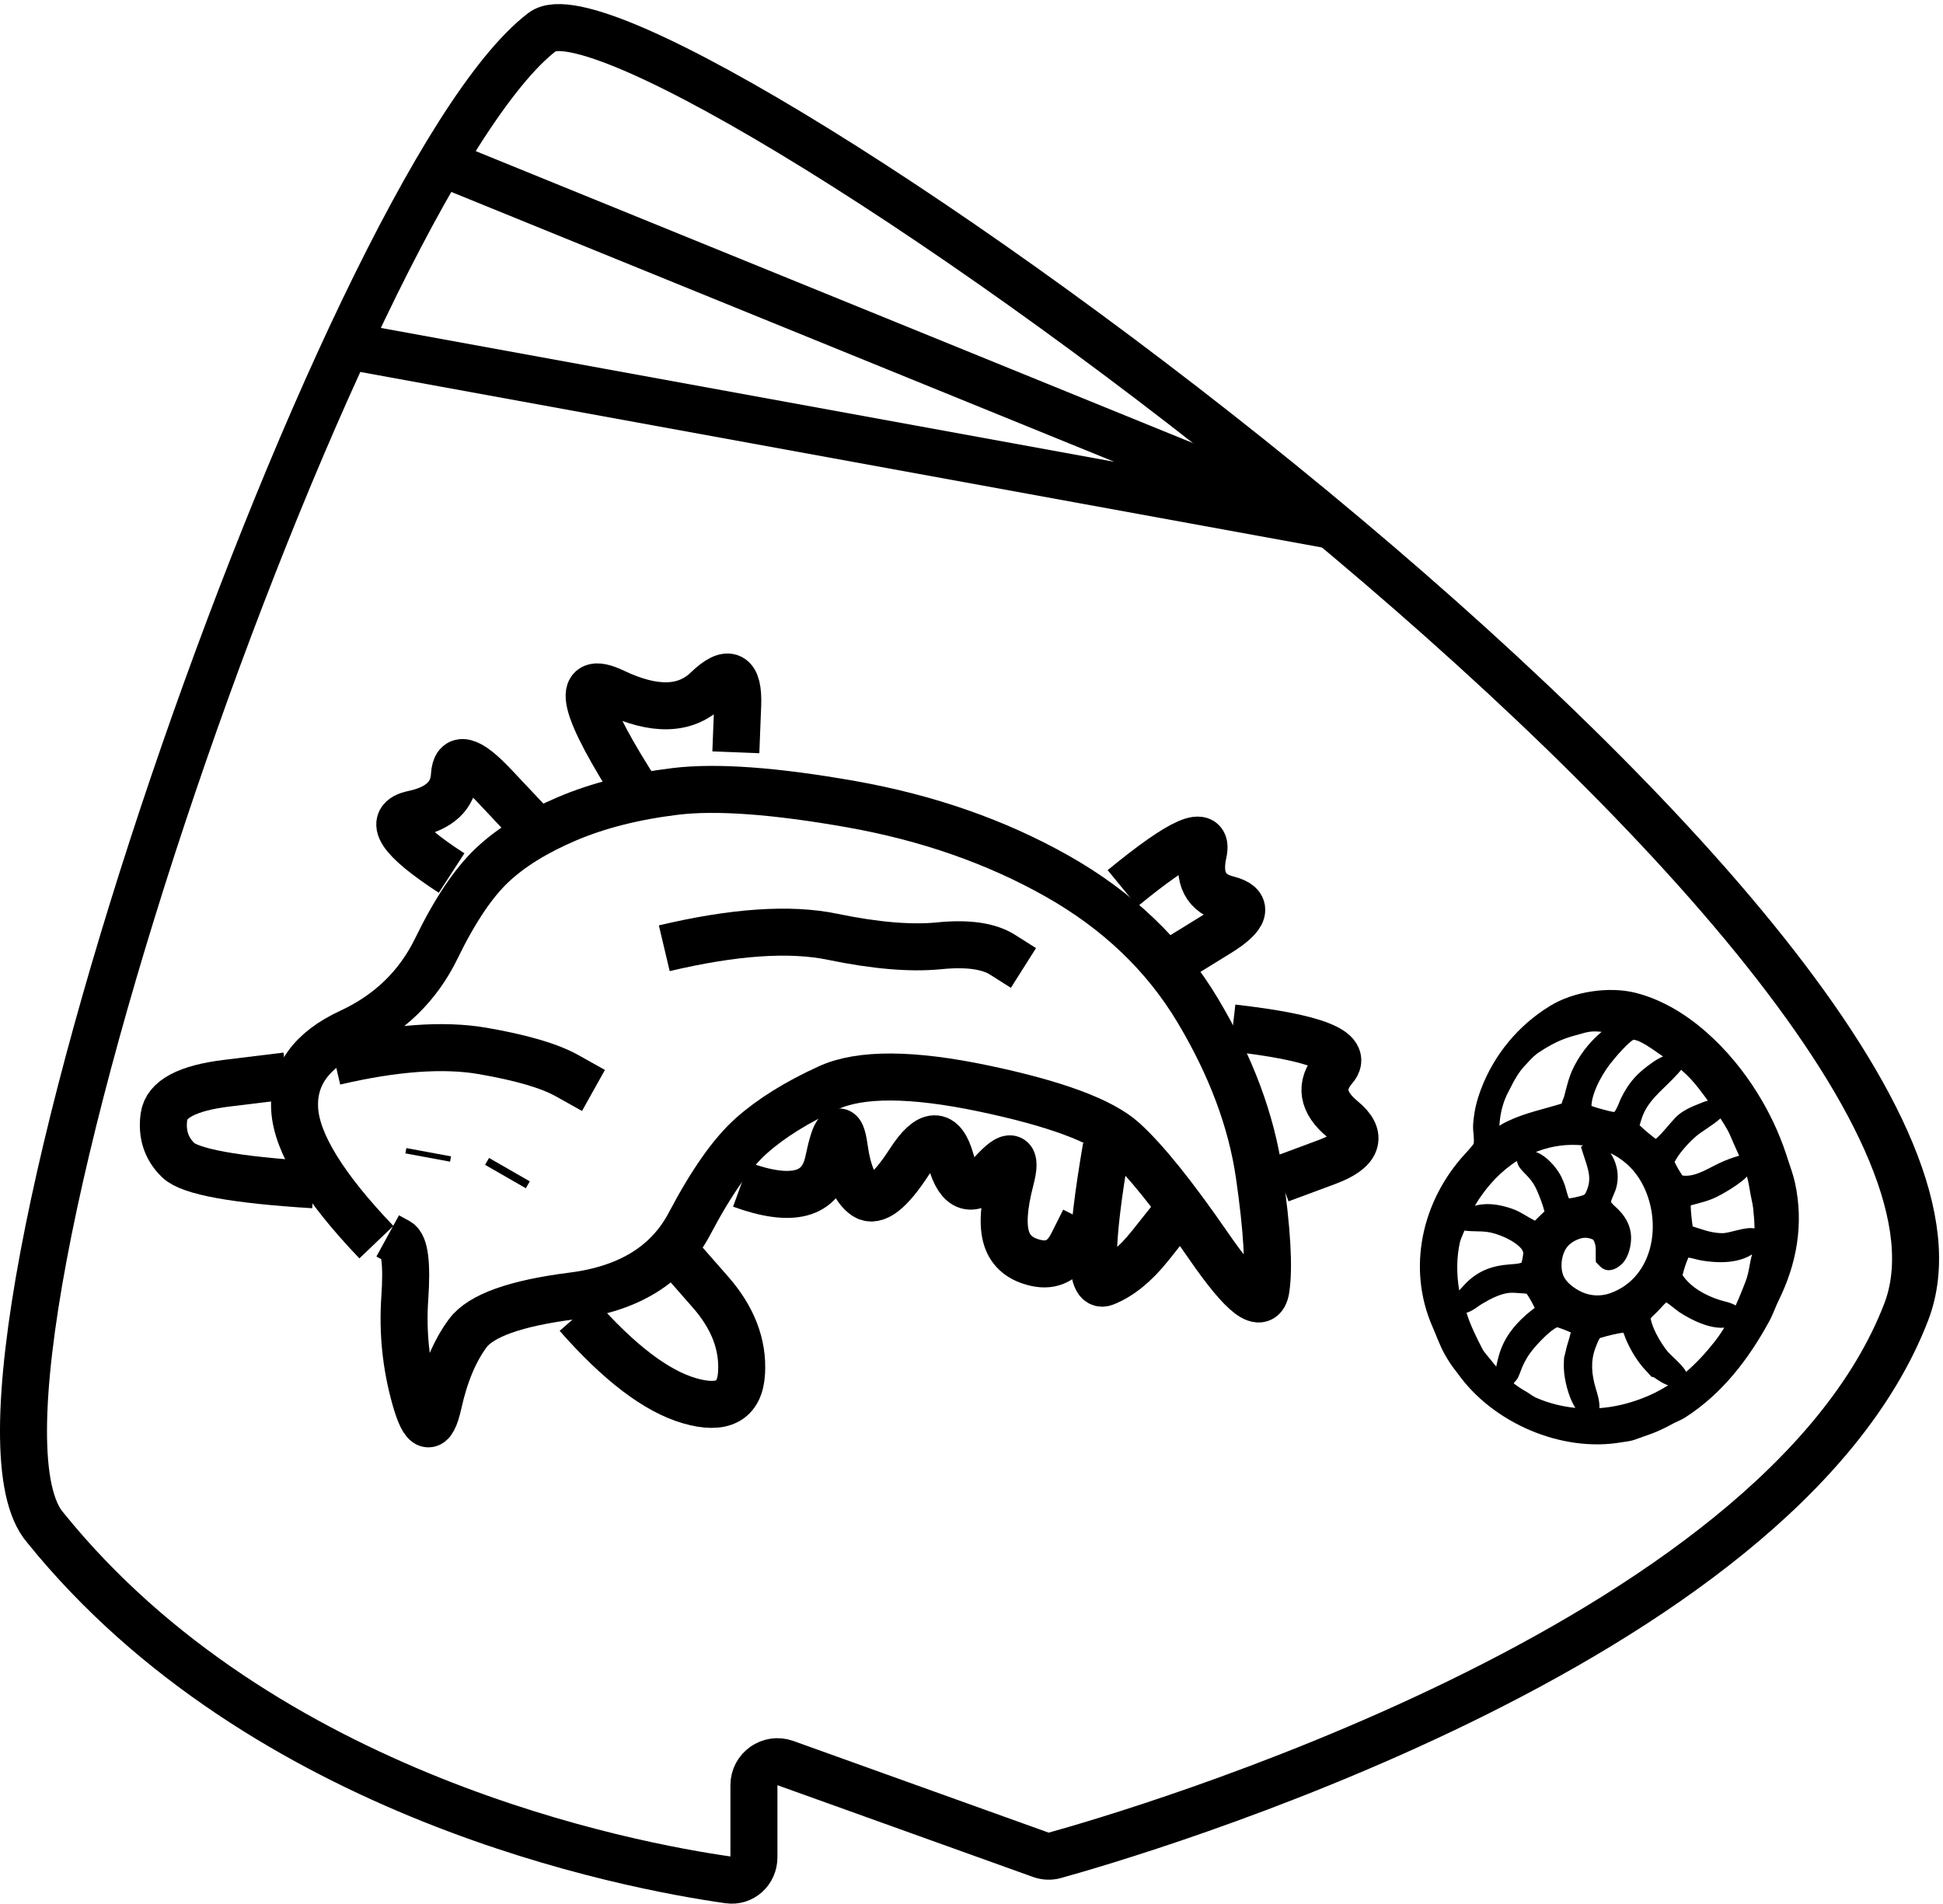
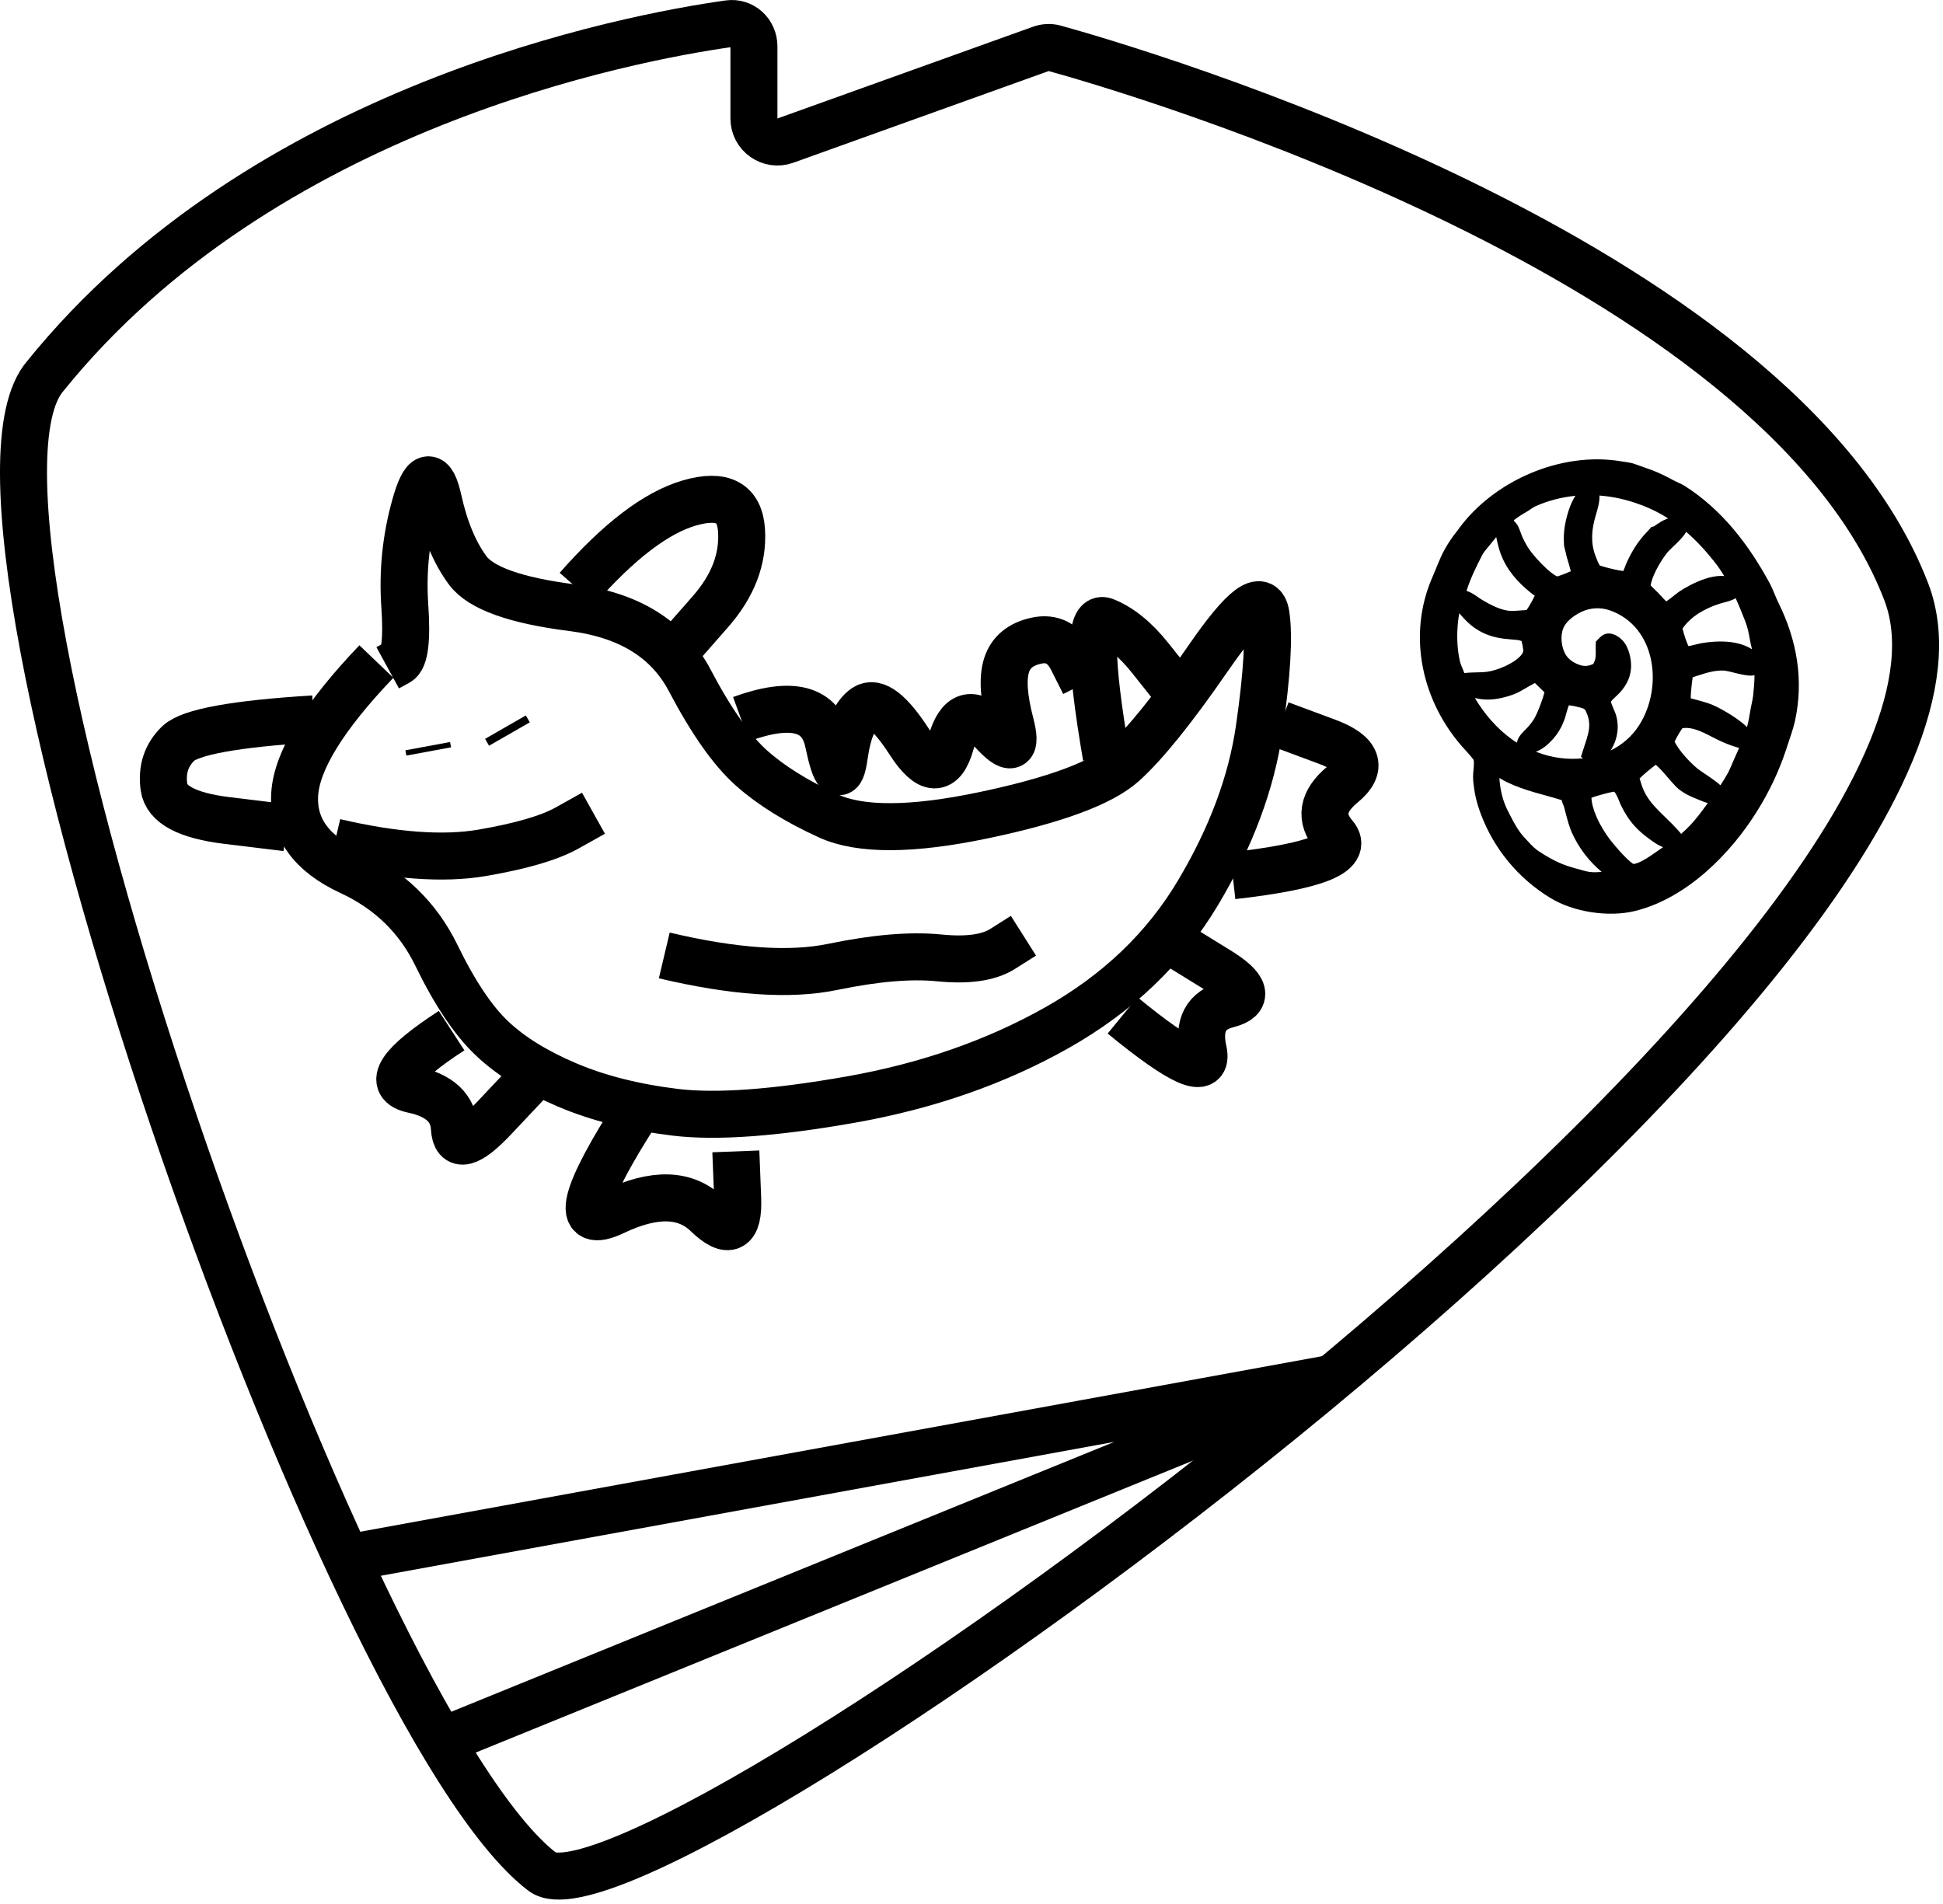
<svg xmlns="http://www.w3.org/2000/svg" viewBox="0 0 186 182.25">
-   <path d="M 36.031 118.918 C 31.023 113.676 28.418 109.445 28.211 106.23 C 28.008 103.016 29.777 100.539 33.523 98.805 C 37.27 97.066 40.02 94.398 41.773 90.797 C 43.527 87.191 45.301 84.543 47.09 82.848 C 48.879 81.152 51.266 79.668 54.258 78.395 C 57.246 77.121 60.707 76.246 64.641 75.766 C 68.574 75.289 74.188 75.699 81.48 76.988 C 88.773 78.281 95.336 80.57 101.168 83.859 C 106.996 87.148 111.5 91.449 114.672 96.762 C 117.844 102.074 119.805 107.324 120.551 112.516 C 121.297 117.703 121.512 121.34 121.188 123.422 C 120.863 125.504 119.027 124.117 115.68 119.262 C 112.328 114.406 109.621 111.043 107.547 109.168 C 105.473 107.297 101.008 105.641 94.152 104.203 C 87.301 102.766 82.355 102.742 79.312 104.133 C 76.273 105.52 73.816 107.051 71.941 108.719 C 70.062 110.391 68.09 113.195 66.016 117.133 C 63.941 121.074 60.195 123.387 54.777 124.07 C 49.363 124.758 46.027 125.949 44.773 127.641 C 43.52 129.336 42.586 131.574 41.969 134.352 C 41.352 137.129 40.605 136.957 39.73 133.832 C 38.852 130.707 38.527 127.52 38.75 124.273 C 38.973 121.023 38.754 119.223 38.098 118.859 L 37.113 118.32" fill="none" stroke="currentColor" stroke-width="4.5" />
-   <path d="M 55.266 125.926 C 59.242 130.449 62.816 133.172 65.992 134.098 C 69.172 135.02 70.836 134.129 70.988 131.422 C 71.145 128.711 70.152 126.141 68.012 123.699 L 64.801 120.039" fill="none" stroke="currentColor" stroke-width="4.5" />
-   <path d="M 30.027 113.426 C 22.512 112.961 18.188 112.172 17.055 111.066 C 15.918 109.961 15.465 108.574 15.695 106.902 C 15.922 105.227 17.93 104.16 21.723 103.699 L 27.414 103.004" fill="none" stroke="currentColor" stroke-width="4.5" />
-   <path d="M 32.055 101.637 C 37.738 100.312 42.441 99.969 46.164 100.605 C 49.887 101.246 52.59 102.035 54.281 102.98 L 56.812 104.395" fill="none" stroke="currentColor" stroke-width="4.5" />
-   <path d="M 40.945 110.816 L 41.039 110.309" fill="none" stroke="currentColor" stroke-width="4.35" />
-   <path d="M 48.387 112.637 L 48.766 111.977" fill="none" stroke="currentColor" stroke-width="4.5" />
-   <path d="M 43.23 83.582 C 38.246 80.344 37.016 78.461 39.547 77.93 C 42.074 77.398 43.391 76.168 43.5 74.242 C 43.609 72.316 44.871 72.633 47.289 75.195 L 50.91 79.039" fill="none" stroke="currentColor" stroke-width="4.5" />
-   <path d="M 61.227 76.238 C 55.742 67.742 54.926 64.41 58.785 66.25 C 62.641 68.086 65.609 68.008 67.68 66.008 C 69.754 64.012 70.734 64.516 70.617 67.52 L 70.441 72.023" fill="none" stroke="currentColor" stroke-width="4.5" />
-   <path d="M 107.461 85.043 C 113.152 80.371 115.73 79.246 115.191 81.664 C 114.656 84.082 115.426 85.555 117.504 86.086 C 119.586 86.613 119.289 87.703 116.621 89.348 L 112.617 91.816" fill="none" stroke="currentColor" stroke-width="4.5" />
-   <path d="M 118.004 98.41 C 125.922 99.309 129.168 100.586 127.738 102.25 C 126.309 103.91 126.574 105.551 128.539 107.164 C 130.504 108.781 130 110.141 127.023 111.246 L 122.566 112.902" fill="none" stroke="currentColor" stroke-width="4.5" />
-   <path d="M 105.902 109.801 C 104.316 119.055 104.273 123.387 105.762 122.793 C 107.25 122.203 108.695 121.027 110.09 119.277 L 112.184 116.645" fill="none" stroke="currentColor" stroke-width="4.5" />
-   <path d="M 70.945 113.406 C 75.828 115.184 78.613 114.445 79.297 111.184 C 79.977 107.922 80.488 107.492 80.824 109.891 C 81.16 112.285 81.82 113.824 82.805 114.5 C 83.789 115.176 85.211 114.078 87.066 111.203 C 88.922 108.332 90.242 108.297 91.023 111.105 C 91.805 113.91 93.109 114.309 94.945 112.297 C 96.777 110.285 97.371 110.512 96.727 112.977 C 96.086 115.441 95.957 117.297 96.352 118.547 C 96.742 119.793 97.695 120.586 99.207 120.914 C 100.719 121.242 101.863 120.645 102.633 119.117 L 103.789 116.82" fill="none" stroke="currentColor" stroke-width="4.5" />
-   <path d="M 63.59 90.781 C 70.25 89.203 75.621 88.836 79.707 89.684 C 83.789 90.531 87.188 90.816 89.898 90.547 C 92.613 90.273 94.637 90.559 95.973 91.402 L 97.973 92.668" fill="none" stroke="currentColor" stroke-width="4.5" />
-   <path d="M 139.512 131.445 C 142.867 136.203 149.449 139.078 155.234 138.078 C 155.387 138.051 155.535 138.035 155.781 137.996 C 155.977 137.965 156.246 137.918 156.457 137.84 C 157.035 137.629 157.613 137.422 158.199 137.219 L 158.23 137.207 C 158.969 136.914 159.547 136.625 160.223 136.254 C 160.363 136.18 160.504 136.117 160.699 136.027 C 160.879 135.945 161.098 135.844 161.312 135.707 C 164.887 133.418 167.406 130.086 169.367 126.492 C 169.555 126.145 169.711 125.781 169.852 125.445 C 169.996 125.098 170.121 124.793 170.262 124.508 C 172.008 120.98 172.688 117.168 171.832 113.234 C 171.664 112.457 171.332 111.57 171.113 110.891 L 170.98 110.477 C 170.297 108.418 169.363 106.445 168.211 104.609 C 165.691 100.539 161.504 96.293 156.578 95.051 C 154.031 94.406 150.605 94.918 148.367 96.312 C 145.344 98.164 143.02 100.969 141.77 104.285 C 141.34 105.434 141.133 106.32 141.027 107.547 C 140.988 107.98 141.047 108.445 141.074 108.77 C 141.105 109.125 141.102 109.344 141.066 109.492 C 141.059 109.504 141.043 109.531 141.016 109.574 C 140.953 109.66 140.867 109.766 140.77 109.879 C 140.574 110.113 140.359 110.34 140.238 110.477 C 136.148 114.922 134.637 121.371 137.148 127.059 C 137.445 127.73 137.816 128.766 138.242 129.551 C 138.598 130.207 139.035 130.863 139.512 131.445 Z M 143.535 107.773 C 143.59 106.832 143.77 105.934 144.137 105.066 C 144.273 104.738 144.43 104.469 144.629 104.07 C 144.984 103.355 145.41 102.633 145.898 102.102 C 146.332 101.629 146.727 101.18 147.141 100.867 C 147.227 100.801 147.324 100.738 147.457 100.66 C 147.562 100.594 147.703 100.508 147.836 100.414 C 148.922 99.762 149.648 99.434 150.859 99.105 C 151.355 98.973 151.738 98.844 152.137 98.781 C 152.5 98.727 152.902 98.738 153.32 98.785 C 152.098 99.809 151.117 101.094 150.465 102.555 L 150.34 102.863 C 150.059 103.598 149.887 104.426 149.719 105.02 C 149.711 105.047 149.695 105.086 149.656 105.172 C 149.629 105.242 149.574 105.367 149.535 105.5 C 149.52 105.555 149.508 105.605 149.5 105.648 L 149.484 105.652 C 148.633 105.922 147.816 106.125 146.918 106.387 C 146.047 106.641 145.156 106.938 144.285 107.355 C 144.02 107.48 143.766 107.629 143.535 107.773 Z M 154.387 106.441 C 154.246 106.422 153.762 106.305 153.25 106.16 C 153 106.09 152.758 106.02 152.566 105.953 C 152.465 105.922 152.395 105.895 152.348 105.875 C 152.359 105.367 152.535 104.727 152.84 104.031 C 153.199 103.219 153.688 102.438 154.098 101.902 C 154.309 101.629 154.812 101.008 155.34 100.453 C 155.602 100.172 155.859 99.922 156.074 99.746 C 156.184 99.656 156.27 99.594 156.332 99.555 C 156.344 99.547 156.355 99.543 156.363 99.539 C 156.434 99.539 156.566 99.559 156.781 99.641 C 157.023 99.734 157.301 99.879 157.598 100.059 C 158.219 100.438 158.746 100.844 159.199 101.145 C 159.199 101.148 159.203 101.148 159.203 101.148 C 159.16 101.164 159.117 101.184 159.074 101.199 C 158.641 101.383 158.258 101.664 157.977 101.867 C 157.109 102.496 156.371 103.145 155.746 104.129 C 155.551 104.438 155.355 104.77 155.191 105.113 C 155.117 105.262 155.043 105.457 154.977 105.617 C 154.906 105.789 154.836 105.953 154.758 106.102 C 154.684 106.254 154.613 106.359 154.559 106.422 C 154.547 106.438 154.535 106.445 154.527 106.453 C 154.5 106.453 154.453 106.453 154.387 106.441 Z M 158.5 109.035 C 158.043 108.688 157.387 108.152 156.957 107.727 C 157 107.586 157.039 107.449 157.078 107.328 C 157.156 107.07 157.234 106.836 157.336 106.613 C 157.68 105.848 158.203 105.215 158.836 104.578 C 159.363 104.043 160.023 103.449 160.602 102.805 L 160.844 102.527 L 160.934 102.418 C 161.23 102.68 161.512 102.941 161.773 103.215 C 162.367 103.836 162.918 104.59 163.465 105.34 L 163.488 105.371 C 163.324 105.41 163.176 105.461 163.055 105.508 C 162.969 105.539 162.883 105.578 162.812 105.605 C 162.738 105.637 162.676 105.664 162.621 105.684 C 162.02 105.91 161.305 106.227 160.715 106.691 C 160.488 106.875 160.242 107.141 160.02 107.398 C 159.902 107.531 159.777 107.672 159.66 107.812 C 159.539 107.953 159.418 108.09 159.301 108.227 C 159.055 108.504 158.832 108.742 158.637 108.918 C 158.582 108.969 158.539 109.008 158.5 109.035 Z M 162.605 112.309 C 162.066 112.512 161.566 112.609 161.059 112.539 C 160.957 112.398 160.812 112.184 160.656 111.91 C 160.516 111.668 160.395 111.434 160.305 111.246 C 160.484 110.887 160.773 110.469 161.129 110.043 C 161.562 109.52 162.055 109.039 162.445 108.711 C 162.652 108.539 162.871 108.402 163.16 108.199 C 163.359 108.062 163.742 107.812 164.082 107.562 C 164.273 107.422 164.496 107.254 164.691 107.07 C 164.93 107.43 165.152 107.789 165.359 108.16 C 165.598 108.578 165.75 109.008 165.996 109.551 C 166.16 109.918 166.324 110.281 166.484 110.645 C 165.832 110.824 165.184 111.074 164.586 111.355 C 163.832 111.715 163.27 112.055 162.605 112.309 Z M 150.184 114.727 C 150.148 114.641 150.109 114.535 150.07 114.41 C 150.02 114.246 149.973 114.074 149.926 113.91 C 149.906 113.836 149.883 113.758 149.863 113.684 L 149.801 113.48 L 149.801 113.477 C 149.703 113.199 149.59 112.926 149.461 112.66 L 149.457 112.656 C 149.172 112.086 148.793 111.605 148.363 111.18 C 148.059 110.883 147.672 110.555 147.188 110.348 C 147.148 110.332 147.094 110.312 147.035 110.289 C 147.094 110.262 147.152 110.238 147.211 110.215 C 148.609 109.688 150.113 109.5 151.547 109.656 L 151.34 109.793 L 151.516 110.344 C 152.07 112.043 152.449 112.898 151.773 114.238 C 151.746 114.301 151.641 114.398 151.508 114.441 C 151.34 114.492 150.961 114.602 150.594 114.668 C 150.438 114.699 150.297 114.719 150.184 114.727 Z M 154.125 123.812 C 153.234 124.125 152.254 124.078 151.398 123.68 C 150.59 123.293 149.859 122.699 149.625 122.043 C 149.379 121.348 149.453 120.438 149.793 119.738 C 150.047 119.211 150.551 118.82 151.199 118.598 C 151.648 118.441 152.074 118.469 152.512 118.684 C 152.523 118.695 152.539 118.719 152.555 118.75 C 152.605 118.844 152.652 118.961 152.684 119.07 C 152.738 119.242 152.758 119.434 152.758 119.684 C 152.762 119.867 152.746 120.266 152.758 120.535 L 152.77 120.828 L 152.973 121.035 C 152.977 121.039 153.117 121.191 153.215 121.277 C 153.277 121.332 153.363 121.402 153.465 121.461 C 153.562 121.516 153.723 121.59 153.926 121.602 L 154.051 121.602 C 154.34 121.59 154.59 121.484 154.77 121.379 C 154.984 121.258 155.168 121.102 155.305 120.961 C 155.648 120.605 155.855 120.129 155.973 119.703 C 156.098 119.266 156.152 118.805 156.141 118.41 C 156.098 117.211 155.496 116.324 154.75 115.629 C 154.57 115.461 154.438 115.352 154.32 115.215 C 154.25 115.129 154.227 115.082 154.219 115.066 C 154.219 115.055 154.223 115.02 154.238 114.961 C 154.262 114.887 154.293 114.793 154.34 114.684 C 154.383 114.57 154.434 114.461 154.488 114.336 C 154.539 114.223 154.594 114.09 154.641 113.961 C 155.066 112.758 154.855 111.43 154.172 110.398 C 155.27 110.934 156.219 111.734 156.91 112.816 C 158.09 114.668 158.492 117.055 158.031 119.168 C 157.574 121.266 156.289 123.043 154.125 123.812 Z M 146.934 116.863 C 146.766 116.777 146.594 116.68 146.414 116.578 C 146.102 116.395 145.746 116.18 145.387 115.992 C 144.938 115.762 144.488 115.625 144.066 115.512 C 143.09 115.254 142.164 115.176 141.184 115.43 C 142.102 113.891 143.258 112.547 144.691 111.5 L 145.047 111.25 L 145.059 111.238 C 145.098 111.215 145.145 111.191 145.223 111.156 C 145.262 111.48 145.418 111.699 145.496 111.809 C 145.707 112.094 146.004 112.371 146.148 112.523 C 146.418 112.805 146.672 113.121 146.852 113.422 C 147.02 113.699 147.27 114.254 147.492 114.863 C 147.648 115.273 147.77 115.664 147.848 115.973 C 147.664 116.141 147.488 116.312 147.336 116.469 C 147.191 116.613 147.062 116.742 146.934 116.863 Z M 165.027 118.051 C 164.297 118.09 163.473 117.891 162.68 117.617 C 162.566 117.582 162.453 117.547 162.363 117.52 C 162.266 117.492 162.188 117.469 162.117 117.441 C 162.086 117.434 162.062 117.422 162.039 117.41 C 161.996 117.152 161.945 116.754 161.906 116.336 C 161.879 116.039 161.855 115.754 161.852 115.523 C 161.848 115.477 161.852 115.434 161.852 115.398 C 161.98 115.352 162.133 115.324 162.41 115.25 C 162.871 115.125 163.43 114.977 163.941 114.766 C 164.379 114.586 165.121 114.184 165.797 113.75 C 166.141 113.527 166.484 113.289 166.773 113.055 C 166.93 112.93 167.09 112.789 167.23 112.637 C 167.246 112.688 167.262 112.738 167.273 112.785 C 167.414 113.297 167.469 113.773 167.586 114.387 C 167.68 114.887 167.773 115.242 167.824 115.648 C 167.898 116.301 167.949 116.953 167.957 117.602 C 167.691 117.551 167.418 117.57 167.195 117.598 C 166.918 117.633 166.621 117.699 166.344 117.766 C 166.051 117.836 165.812 117.898 165.559 117.957 C 165.312 118.012 165.137 118.043 165.027 118.051 Z M 139.688 123.539 C 139.426 121.992 139.422 120.371 139.766 118.887 C 139.816 118.711 139.887 118.531 139.973 118.324 C 140.039 118.172 140.113 117.996 140.184 117.812 C 140.578 117.863 140.957 117.871 141.301 117.879 C 141.66 117.887 141.973 117.891 142.281 117.926 C 142.789 117.984 143.488 118.191 144.16 118.508 C 144.836 118.832 145.379 119.219 145.652 119.57 C 145.777 119.734 145.824 119.875 145.82 120.004 L 145.812 120.062 C 145.777 120.332 145.727 120.617 145.66 120.875 C 145.41 120.984 145.121 121 144.613 121.039 C 143.719 121.102 142.902 121.254 142.141 121.586 C 141.371 121.922 140.695 122.422 140.055 123.137 C 139.98 123.223 139.828 123.379 139.688 123.539 Z M 166.152 124.98 C 165.887 124.82 165.574 124.719 165.336 124.652 C 165.008 124.559 164.852 124.527 164.641 124.461 C 163.211 124.008 161.836 123.223 161.066 122.07 C 161.121 121.844 161.219 121.496 161.34 121.129 C 161.43 120.875 161.52 120.637 161.602 120.457 C 161.609 120.434 161.621 120.414 161.629 120.395 C 161.785 120.418 161.953 120.453 162.148 120.504 C 162.355 120.555 162.613 120.625 162.871 120.672 C 163.617 120.801 164.523 120.883 165.418 120.805 C 166.195 120.738 167.02 120.539 167.719 120.09 C 167.684 120.227 167.645 120.379 167.613 120.523 C 167.465 121.203 167.414 121.684 167.25 122.238 C 167.133 122.637 166.969 123.023 166.789 123.477 C 166.59 123.98 166.379 124.484 166.152 124.98 Z M 143.234 130.836 C 143.078 130.652 142.926 130.465 142.777 130.273 C 142.633 130.082 142.418 129.836 142.273 129.66 C 142.105 129.457 141.988 129.297 141.926 129.176 C 141.316 128.004 140.766 126.879 140.387 125.684 C 140.727 125.578 141.023 125.395 141.254 125.242 C 141.527 125.059 141.676 124.941 141.867 124.828 C 142.742 124.305 143.676 123.84 144.52 123.77 C 144.82 123.746 145.125 123.773 145.523 123.805 C 145.824 123.824 146.004 123.832 146.148 123.859 C 146.285 124.055 146.457 124.336 146.633 124.66 C 146.734 124.848 146.832 125.035 146.918 125.211 C 146.625 125.422 146.359 125.645 146.098 125.871 C 144.895 126.922 143.922 128.168 143.469 129.828 C 143.418 130.023 143.305 130.426 143.234 130.836 Z M 161.34 131.211 C 161.273 131.098 161.191 130.988 161.109 130.891 C 160.949 130.691 160.742 130.477 160.543 130.281 C 160.344 130.082 160.137 129.883 159.969 129.727 C 159.879 129.637 159.809 129.566 159.758 129.516 L 159.652 129.406 C 159.32 129.004 158.895 128.367 158.551 127.695 C 158.262 127.125 158.074 126.605 158.012 126.211 C 158.07 126.145 158.137 126.078 158.211 126 C 158.34 125.875 158.559 125.672 158.715 125.512 C 159.062 125.152 159.242 124.918 159.516 124.676 C 159.609 124.742 159.723 124.82 159.844 124.914 C 160.117 125.121 160.52 125.453 160.711 125.586 C 161.277 125.969 162.227 126.508 163.207 126.832 C 163.695 126.992 164.227 127.113 164.746 127.117 C 164.848 127.117 164.953 127.113 165.059 127.102 C 164.766 127.59 164.449 128.055 164.105 128.484 C 163.27 129.543 162.379 130.504 161.406 131.34 C 161.383 131.285 161.359 131.242 161.34 131.211 Z M 150.809 134.785 C 149.52 134.656 148.25 134.336 147.043 133.809 C 146.902 133.746 146.77 133.664 146.609 133.559 C 146.461 133.461 146.258 133.316 146.055 133.199 L 146.051 133.199 C 145.652 132.973 145.273 132.723 144.914 132.445 L 144.953 132.352 C 144.961 132.344 144.977 132.328 145 132.301 C 145.043 132.258 145.172 132.129 145.277 131.953 L 145.32 131.875 L 145.449 131.586 C 145.488 131.492 145.52 131.398 145.555 131.312 C 145.621 131.133 145.676 130.984 145.734 130.84 C 145.863 130.543 146.035 130.234 146.227 129.906 C 146.441 129.539 146.969 128.883 147.582 128.262 C 147.883 127.953 148.188 127.672 148.465 127.453 C 148.727 127.246 148.926 127.125 149.055 127.066 C 149.09 127.074 149.137 127.086 149.203 127.105 C 149.336 127.148 149.492 127.203 149.656 127.266 C 149.934 127.371 150.203 127.488 150.367 127.562 C 150.328 127.742 150.281 127.918 150.227 128.105 L 150.012 128.824 C 149.957 129.016 149.914 129.211 149.879 129.375 C 149.836 129.547 149.801 129.699 149.758 129.848 L 149.734 129.926 L 149.727 130.008 C 149.695 130.469 149.688 130.957 149.738 131.453 C 149.797 132.004 149.938 132.695 150.156 133.355 C 150.312 133.84 150.527 134.352 150.809 134.785 Z M 153.113 134.809 C 153.137 134.094 152.91 133.434 152.77 132.953 C 152.355 131.57 152.25 130.328 152.719 129.066 C 152.875 128.652 152.992 128.34 153.152 128.102 C 153.438 128.008 153.938 127.871 154.445 127.758 C 154.77 127.684 155.074 127.625 155.312 127.594 C 155.348 127.59 155.375 127.586 155.402 127.586 C 155.441 127.668 155.477 127.762 155.508 127.852 C 155.539 127.93 155.574 128.035 155.602 128.105 C 155.992 129.059 156.547 130.02 157.215 130.832 C 157.34 130.984 157.473 131.129 157.594 131.254 C 157.715 131.387 157.824 131.496 157.922 131.613 L 158.086 131.801 L 158.32 131.852 C 158.324 131.855 158.332 131.859 158.336 131.863 C 158.359 131.875 158.379 131.895 158.418 131.922 C 158.449 131.945 158.5 131.98 158.551 132.012 C 158.773 132.16 159.129 132.406 159.516 132.559 C 159.57 132.582 159.629 132.602 159.691 132.621 C 158.895 133.129 158.039 133.559 157.121 133.902 L 157.113 133.902 C 155.82 134.398 154.473 134.707 153.113 134.809 Z M 153.113 134.809" fill="currentColor" fill-rule="evenodd" />
-   <path d="M 4.34 146.254 C -7.328 132.832 32.797 17.633 51.922 3.047 C 61.633 -4.359 195.547 91.641 182.477 125.609 C 170.148 157.652 107.977 175.684 100.945 177.629 C 100.508 177.75 100.07 177.723 99.641 177.57 L 75.184 168.789 C 73.719 168.262 72.172 169.348 72.172 170.906 L 72.172 177.812 C 72.172 179.133 71.062 180.164 69.754 179.977 C 60.273 178.637 25.172 172.059 4.34 146.254 Z M 4.34 146.254" fill="none" stroke="currentColor" stroke-width="4.5" />
-   <path d="M 42.922 15.832 L 127.672 50.332 L 33.172 33.082" fill="none" stroke="currentColor" stroke-width="4.5" />
+   <path d="M 36.031 63.332 C 31.023 68.574 28.418 72.805 28.211 76.02 C 28.008 79.234 29.777 81.711 33.523 83.445 C 37.27 85.184 40.02 87.852 41.773 91.453 C 43.527 95.059 45.301 97.707 47.09 99.402 C 48.879 101.098 51.266 102.582 54.258 103.855 C 57.246 105.129 60.707 106.004 64.641 106.484 C 68.574 106.961 74.188 106.551 81.48 105.262 C 88.773 103.969 95.336 101.68 101.168 98.391 C 106.996 95.102 111.5 90.801 114.672 85.488 C 117.844 80.176 119.805 74.926 120.551 69.734 C 121.297 64.547 121.512 60.91 121.188 58.828 C 120.863 56.746 119.027 58.133 115.68 62.988 C 112.328 67.844 109.621 71.207 107.547 73.082 C 105.473 74.953 101.008 76.609 94.152 78.047 C 87.301 79.484 82.355 79.508 79.312 78.117 C 76.273 76.73 73.816 75.199 71.941 73.531 C 70.062 71.859 68.09 69.055 66.016 65.117 C 63.941 61.176 60.195 58.863 54.777 58.18 C 49.363 57.492 46.027 56.301 44.773 54.609 C 43.52 52.914 42.586 50.676 41.969 47.898 C 41.352 45.121 40.605 45.293 39.73 48.418 C 38.852 51.543 38.527 54.73 38.75 57.977 C 38.973 61.227 38.754 63.027 38.098 63.391 L 37.113 63.93" fill="none" stroke="currentColor" stroke-width="4.5" />
+   <path d="M 55.266 56.324 C 59.242 51.801 62.816 49.078 65.992 48.152 C 69.172 47.23 70.836 48.121 70.988 50.828 C 71.145 53.539 70.152 56.109 68.012 58.551 L 64.801 62.211" fill="none" stroke="currentColor" stroke-width="4.5" />
+   <path d="M 30.027 68.824 C 22.512 69.289 18.188 70.078 17.055 71.184 C 15.918 72.289 15.465 73.676 15.695 75.348 C 15.922 77.023 17.93 78.09 21.723 78.551 L 27.414 79.246" fill="none" stroke="currentColor" stroke-width="4.5" />
+   <path d="M 32.055 80.613 C 37.738 81.938 42.441 82.281 46.164 81.645 C 49.887 81.004 52.59 80.215 54.281 79.27 L 56.812 77.855" fill="none" stroke="currentColor" stroke-width="4.5" />
+   <path d="M 40.945 71.434 L 41.039 71.941" fill="none" stroke="currentColor" stroke-width="4.35" />
+   <path d="M 48.387 69.613 L 48.766 70.273" fill="none" stroke="currentColor" stroke-width="4.5" />
+   <path d="M 43.23 98.668 C 38.246 101.906 37.016 103.789 39.547 104.32 C 42.074 104.852 43.391 106.082 43.5 108.008 C 43.609 109.934 44.871 109.617 47.289 107.055 L 50.91 103.211" fill="none" stroke="currentColor" stroke-width="4.5" />
+   <path d="M 61.227 106.012 C 55.742 114.508 54.926 117.84 58.785 116 C 62.641 114.164 65.609 114.242 67.68 116.242 C 69.754 118.238 70.734 117.734 70.617 114.73 L 70.441 110.227" fill="none" stroke="currentColor" stroke-width="4.5" />
+   <path d="M 107.461 97.207 C 113.152 101.879 115.73 103.004 115.191 100.586 C 114.656 98.168 115.426 96.695 117.504 96.164 C 119.586 95.637 119.289 94.547 116.621 92.902 L 112.617 90.434" fill="none" stroke="currentColor" stroke-width="4.5" />
+   <path d="M 118.004 83.84 C 125.922 82.941 129.168 81.664 127.738 80 C 126.309 78.34 126.574 76.699 128.539 75.086 C 130.504 73.469 130 72.109 127.023 71.004 L 122.566 69.348" fill="none" stroke="currentColor" stroke-width="4.5" />
+   <path d="M 105.902 72.449 C 104.316 63.195 104.273 58.863 105.762 59.457 C 107.25 60.047 108.695 61.223 110.09 62.973 L 112.184 65.605" fill="none" stroke="currentColor" stroke-width="4.5" />
+   <path d="M 70.945 68.844 C 75.828 67.066 78.613 67.805 79.297 71.066 C 79.977 74.328 80.488 74.758 80.824 72.359 C 81.16 69.965 81.82 68.426 82.805 67.75 C 83.789 67.074 85.211 68.172 87.066 71.047 C 88.922 73.918 90.242 73.953 91.023 71.145 C 91.805 68.34 93.109 67.941 94.945 69.953 C 96.777 71.965 97.371 71.738 96.727 69.273 C 96.086 66.809 95.957 64.953 96.352 63.703 C 96.742 62.457 97.695 61.664 99.207 61.336 C 100.719 61.008 101.863 61.605 102.633 63.133 L 103.789 65.43" fill="none" stroke="currentColor" stroke-width="4.5" />
+   <path d="M 63.59 91.469 C 70.25 93.047 75.621 93.414 79.707 92.566 C 83.789 91.719 87.188 91.434 89.898 91.703 C 92.613 91.977 94.637 91.691 95.973 90.848 L 97.973 89.582" fill="none" stroke="currentColor" stroke-width="4.5" />
+   <path d="M 139.512 50.805 C 142.867 46.047 149.449 43.172 155.234 44.172 C 155.387 44.199 155.535 44.215 155.781 44.254 C 155.977 44.285 156.246 44.332 156.457 44.41 C 157.035 44.621 157.613 44.828 158.199 45.031 L 158.23 45.043 C 158.969 45.336 159.547 45.625 160.223 45.996 C 160.363 46.07 160.504 46.133 160.699 46.223 C 160.879 46.305 161.098 46.406 161.312 46.543 C 164.887 48.832 167.406 52.164 169.367 55.758 C 169.555 56.105 169.711 56.469 169.852 56.805 C 169.996 57.152 170.121 57.457 170.262 57.742 C 172.008 61.27 172.688 65.082 171.832 69.016 C 171.664 69.793 171.332 70.68 171.113 71.359 L 170.98 71.773 C 170.297 73.832 169.363 75.805 168.211 77.641 C 165.691 81.711 161.504 85.957 156.578 87.199 C 154.031 87.844 150.605 87.332 148.367 85.938 C 145.344 84.086 143.02 81.281 141.77 77.965 C 141.34 76.816 141.133 75.93 141.027 74.703 C 140.988 74.27 141.047 73.805 141.074 73.48 C 141.105 73.125 141.102 72.906 141.066 72.758 C 141.059 72.746 141.043 72.719 141.016 72.676 C 140.953 72.59 140.867 72.484 140.77 72.371 C 140.574 72.137 140.359 71.91 140.238 71.773 C 136.148 67.328 134.637 60.879 137.148 55.191 C 137.445 54.52 137.816 53.484 138.242 52.699 C 138.598 52.043 139.035 51.387 139.512 50.805 Z M 143.535 74.477 C 143.59 75.418 143.77 76.316 144.137 77.184 C 144.273 77.512 144.43 77.781 144.629 78.18 C 144.984 78.895 145.41 79.617 145.898 80.148 C 146.332 80.621 146.727 81.07 147.141 81.383 C 147.227 81.449 147.324 81.512 147.457 81.59 C 147.562 81.656 147.703 81.742 147.836 81.836 C 148.922 82.488 149.648 82.816 150.859 83.145 C 151.355 83.277 151.738 83.406 152.137 83.469 C 152.5 83.523 152.902 83.512 153.32 83.465 C 152.098 82.441 151.117 81.156 150.465 79.695 L 150.34 79.387 C 150.059 78.652 149.887 77.824 149.719 77.23 C 149.711 77.203 149.695 77.164 149.656 77.078 C 149.629 77.008 149.574 76.883 149.535 76.75 C 149.52 76.695 149.508 76.645 149.5 76.602 L 149.484 76.598 C 148.633 76.328 147.816 76.125 146.918 75.863 C 146.047 75.609 145.156 75.312 144.285 74.895 C 144.02 74.77 143.766 74.621 143.535 74.477 Z M 154.387 75.809 C 154.246 75.828 153.762 75.945 153.25 76.09 C 153 76.16 152.758 76.23 152.566 76.297 C 152.465 76.328 152.395 76.355 152.348 76.375 C 152.359 76.883 152.535 77.523 152.84 78.219 C 153.199 79.031 153.688 79.812 154.098 80.348 C 154.309 80.621 154.812 81.242 155.34 81.797 C 155.602 82.078 155.859 82.328 156.074 82.504 C 156.184 82.594 156.27 82.656 156.332 82.695 C 156.344 82.703 156.355 82.707 156.363 82.711 C 156.434 82.711 156.566 82.691 156.781 82.609 C 157.023 82.516 157.301 82.371 157.598 82.191 C 158.219 81.812 158.746 81.406 159.199 81.105 C 159.199 81.102 159.203 81.102 159.203 81.102 C 159.16 81.086 159.117 81.066 159.074 81.051 C 158.641 80.867 158.258 80.586 157.977 80.383 C 157.109 79.754 156.371 79.105 155.746 78.121 C 155.551 77.812 155.355 77.48 155.191 77.137 C 155.117 76.988 155.043 76.793 154.977 76.633 C 154.906 76.461 154.836 76.297 154.758 76.148 C 154.684 75.996 154.613 75.891 154.559 75.828 C 154.547 75.812 154.535 75.805 154.527 75.797 C 154.5 75.797 154.453 75.797 154.387 75.809 Z M 158.5 73.215 C 158.043 73.562 157.387 74.098 156.957 74.523 C 157 74.664 157.039 74.801 157.078 74.922 C 157.156 75.18 157.234 75.414 157.336 75.637 C 157.68 76.402 158.203 77.035 158.836 77.672 C 159.363 78.207 160.023 78.801 160.602 79.445 L 160.844 79.723 L 160.934 79.832 C 161.23 79.57 161.512 79.309 161.773 79.035 C 162.367 78.414 162.918 77.66 163.465 76.91 L 163.488 76.879 C 163.324 76.84 163.176 76.789 163.055 76.742 C 162.969 76.711 162.883 76.672 162.812 76.645 C 162.738 76.613 162.676 76.586 162.621 76.566 C 162.02 76.34 161.305 76.023 160.715 75.559 C 160.488 75.375 160.242 75.109 160.02 74.852 C 159.902 74.719 159.777 74.578 159.66 74.438 C 159.539 74.297 159.418 74.16 159.301 74.023 C 159.055 73.746 158.832 73.508 158.637 73.332 C 158.582 73.281 158.539 73.242 158.5 73.215 Z M 162.605 69.941 C 162.066 69.738 161.566 69.641 161.059 69.711 C 160.957 69.852 160.812 70.066 160.656 70.34 C 160.516 70.582 160.395 70.816 160.305 71.004 C 160.484 71.363 160.773 71.781 161.129 72.207 C 161.562 72.73 162.055 73.211 162.445 73.539 C 162.652 73.711 162.871 73.848 163.16 74.051 C 163.359 74.188 163.742 74.438 164.082 74.688 C 164.273 74.828 164.496 74.996 164.691 75.18 C 164.93 74.82 165.152 74.461 165.359 74.09 C 165.598 73.672 165.75 73.242 165.996 72.699 C 166.16 72.332 166.324 71.969 166.484 71.605 C 165.832 71.426 165.184 71.176 164.586 70.895 C 163.832 70.535 163.27 70.195 162.605 69.941 Z M 150.184 67.523 C 150.148 67.609 150.109 67.715 150.07 67.84 C 150.02 68.004 149.973 68.176 149.926 68.34 C 149.906 68.414 149.883 68.492 149.863 68.566 L 149.801 68.77 L 149.801 68.773 C 149.703 69.051 149.59 69.324 149.461 69.59 L 149.457 69.594 C 149.172 70.164 148.793 70.645 148.363 71.07 C 148.059 71.367 147.672 71.695 147.188 71.902 C 147.148 71.918 147.094 71.938 147.035 71.961 C 147.094 71.988 147.152 72.012 147.211 72.035 C 148.609 72.562 150.113 72.75 151.547 72.594 L 151.34 72.457 L 151.516 71.906 C 152.07 70.207 152.449 69.352 151.773 68.012 C 151.746 67.949 151.641 67.852 151.508 67.809 C 151.34 67.758 150.961 67.648 150.594 67.582 C 150.438 67.551 150.297 67.531 150.184 67.523 Z M 154.125 58.438 C 153.234 58.125 152.254 58.172 151.398 58.57 C 150.59 58.957 149.859 59.551 149.625 60.207 C 149.379 60.902 149.453 61.812 149.793 62.512 C 150.047 63.039 150.551 63.43 151.199 63.652 C 151.648 63.809 152.074 63.781 152.512 63.566 C 152.523 63.555 152.539 63.531 152.555 63.5 C 152.605 63.406 152.652 63.289 152.684 63.18 C 152.738 63.008 152.758 62.816 152.758 62.566 C 152.762 62.383 152.746 61.984 152.758 61.715 L 152.77 61.422 L 152.973 61.215 C 152.977 61.211 153.117 61.059 153.215 60.973 C 153.277 60.918 153.363 60.848 153.465 60.789 C 153.562 60.734 153.723 60.66 153.926 60.648 L 154.051 60.648 C 154.34 60.66 154.59 60.766 154.77 60.871 C 154.984 60.992 155.168 61.148 155.305 61.289 C 155.648 61.645 155.855 62.121 155.973 62.547 C 156.098 62.984 156.152 63.445 156.141 63.84 C 156.098 65.039 155.496 65.926 154.75 66.621 C 154.57 66.789 154.438 66.898 154.32 67.035 C 154.25 67.121 154.227 67.168 154.219 67.184 C 154.219 67.195 154.223 67.23 154.238 67.289 C 154.262 67.363 154.293 67.457 154.34 67.566 C 154.383 67.68 154.434 67.789 154.488 67.914 C 154.539 68.027 154.594 68.16 154.641 68.289 C 155.066 69.492 154.855 70.82 154.172 71.852 C 155.27 71.316 156.219 70.516 156.91 69.434 C 158.09 67.582 158.492 65.195 158.031 63.082 C 157.574 60.984 156.289 59.207 154.125 58.438 Z M 146.934 65.387 C 146.766 65.473 146.594 65.57 146.414 65.672 C 146.102 65.855 145.746 66.07 145.387 66.258 C 144.938 66.488 144.488 66.625 144.066 66.738 C 143.09 66.996 142.164 67.074 141.184 66.82 C 142.102 68.359 143.258 69.703 144.691 70.75 L 145.047 71 L 145.059 71.012 C 145.098 71.035 145.145 71.059 145.223 71.094 C 145.262 70.77 145.418 70.551 145.496 70.441 C 145.707 70.156 146.004 69.879 146.148 69.727 C 146.418 69.445 146.672 69.129 146.852 68.828 C 147.02 68.551 147.27 67.996 147.492 67.387 C 147.648 66.977 147.77 66.586 147.848 66.277 C 147.664 66.109 147.488 65.938 147.336 65.781 C 147.191 65.637 147.062 65.508 146.934 65.387 Z M 165.027 64.199 C 164.297 64.16 163.473 64.359 162.68 64.633 C 162.566 64.668 162.453 64.703 162.363 64.73 C 162.266 64.758 162.188 64.781 162.117 64.809 C 162.086 64.816 162.062 64.828 162.039 64.84 C 161.996 65.098 161.945 65.496 161.906 65.914 C 161.879 66.211 161.855 66.496 161.852 66.727 C 161.848 66.773 161.852 66.816 161.852 66.852 C 161.98 66.898 162.133 66.926 162.41 67 C 162.871 67.125 163.43 67.273 163.941 67.484 C 164.379 67.664 165.121 68.066 165.797 68.5 C 166.141 68.723 166.484 68.961 166.773 69.195 C 166.93 69.32 167.09 69.461 167.23 69.613 C 167.246 69.562 167.262 69.512 167.273 69.465 C 167.414 68.953 167.469 68.477 167.586 67.863 C 167.68 67.363 167.773 67.008 167.824 66.602 C 167.898 65.949 167.949 65.297 167.957 64.648 C 167.691 64.699 167.418 64.68 167.195 64.652 C 166.918 64.617 166.621 64.551 166.344 64.484 C 166.051 64.414 165.812 64.352 165.559 64.293 C 165.312 64.238 165.137 64.207 165.027 64.199 Z M 139.688 58.711 C 139.426 60.258 139.422 61.879 139.766 63.363 C 139.816 63.539 139.887 63.719 139.973 63.926 C 140.039 64.078 140.113 64.254 140.184 64.438 C 140.578 64.387 140.957 64.379 141.301 64.371 C 141.66 64.363 141.973 64.359 142.281 64.324 C 142.789 64.266 143.488 64.059 144.16 63.742 C 144.836 63.418 145.379 63.031 145.652 62.68 C 145.777 62.516 145.824 62.375 145.82 62.246 L 145.812 62.188 C 145.777 61.918 145.727 61.633 145.66 61.375 C 145.41 61.266 145.121 61.25 144.613 61.211 C 143.719 61.148 142.902 60.996 142.141 60.664 C 141.371 60.328 140.695 59.828 140.055 59.113 C 139.98 59.027 139.828 58.871 139.688 58.711 Z M 166.152 57.27 C 165.887 57.43 165.574 57.531 165.336 57.598 C 165.008 57.691 164.852 57.723 164.641 57.789 C 163.211 58.242 161.836 59.027 161.066 60.18 C 161.121 60.406 161.219 60.754 161.34 61.121 C 161.43 61.375 161.52 61.613 161.602 61.793 C 161.609 61.816 161.621 61.836 161.629 61.855 C 161.785 61.832 161.953 61.797 162.148 61.746 C 162.355 61.695 162.613 61.625 162.871 61.578 C 163.617 61.449 164.523 61.367 165.418 61.445 C 166.195 61.512 167.02 61.711 167.719 62.16 C 167.684 62.023 167.645 61.871 167.613 61.727 C 167.465 61.047 167.414 60.566 167.25 60.012 C 167.133 59.613 166.969 59.227 166.789 58.773 C 166.59 58.27 166.379 57.766 166.152 57.27 Z M 143.234 51.414 C 143.078 51.598 142.926 51.785 142.777 51.977 C 142.633 52.168 142.418 52.414 142.273 52.59 C 142.105 52.793 141.988 52.953 141.926 53.074 C 141.316 54.246 140.766 55.371 140.387 56.566 C 140.727 56.672 141.023 56.855 141.254 57.008 C 141.527 57.191 141.676 57.309 141.867 57.422 C 142.742 57.945 143.676 58.41 144.52 58.48 C 144.82 58.504 145.125 58.477 145.523 58.445 C 145.824 58.426 146.004 58.418 146.148 58.391 C 146.285 58.195 146.457 57.914 146.633 57.59 C 146.734 57.402 146.832 57.215 146.918 57.039 C 146.625 56.828 146.359 56.605 146.098 56.379 C 144.895 55.328 143.922 54.082 143.469 52.422 C 143.418 52.227 143.305 51.824 143.234 51.414 Z M 161.34 51.039 C 161.273 51.152 161.191 51.262 161.109 51.359 C 160.949 51.559 160.742 51.773 160.543 51.969 C 160.344 52.168 160.137 52.367 159.969 52.523 C 159.879 52.613 159.809 52.684 159.758 52.734 L 159.652 52.844 C 159.32 53.246 158.895 53.883 158.551 54.555 C 158.262 55.125 158.074 55.645 158.012 56.039 C 158.07 56.105 158.137 56.172 158.211 56.25 C 158.34 56.375 158.559 56.578 158.715 56.738 C 159.062 57.098 159.242 57.332 159.516 57.574 C 159.609 57.508 159.723 57.43 159.844 57.336 C 160.117 57.129 160.52 56.797 160.711 56.664 C 161.277 56.281 162.227 55.742 163.207 55.418 C 163.695 55.258 164.227 55.137 164.746 55.133 C 164.848 55.133 164.953 55.137 165.059 55.148 C 164.766 54.66 164.449 54.195 164.105 53.766 C 163.27 52.707 162.379 51.746 161.406 50.91 C 161.383 50.965 161.359 51.008 161.34 51.039 Z M 150.809 47.465 C 149.52 47.594 148.25 47.914 147.043 48.441 C 146.902 48.504 146.77 48.586 146.609 48.691 C 146.461 48.789 146.258 48.934 146.055 49.051 L 146.051 49.051 C 145.652 49.277 145.273 49.527 144.914 49.805 L 144.953 49.898 C 144.961 49.906 144.977 49.922 145 49.949 C 145.043 49.992 145.172 50.121 145.277 50.297 L 145.32 50.375 L 145.449 50.664 C 145.488 50.758 145.52 50.852 145.555 50.938 C 145.621 51.117 145.676 51.266 145.734 51.41 C 145.863 51.707 146.035 52.016 146.227 52.344 C 146.441 52.711 146.969 53.367 147.582 53.988 C 147.883 54.297 148.188 54.578 148.465 54.797 C 148.727 55.004 148.926 55.125 149.055 55.184 C 149.09 55.176 149.137 55.164 149.203 55.145 C 149.336 55.102 149.492 55.047 149.656 54.984 C 149.934 54.879 150.203 54.762 150.367 54.688 C 150.328 54.508 150.281 54.332 150.227 54.145 L 150.012 53.426 C 149.957 53.234 149.914 53.039 149.879 52.875 C 149.836 52.703 149.801 52.551 149.758 52.402 L 149.734 52.324 L 149.727 52.242 C 149.695 51.781 149.688 51.293 149.738 50.797 C 149.797 50.246 149.938 49.555 150.156 48.895 C 150.312 48.41 150.527 47.898 150.809 47.465 Z M 153.113 47.441 C 153.137 48.156 152.91 48.816 152.77 49.297 C 152.355 50.68 152.25 51.922 152.719 53.184 C 152.875 53.598 152.992 53.91 153.152 54.148 C 153.438 54.242 153.938 54.379 154.445 54.492 C 154.77 54.566 155.074 54.625 155.312 54.656 C 155.348 54.66 155.375 54.664 155.402 54.664 C 155.441 54.582 155.477 54.488 155.508 54.398 C 155.539 54.32 155.574 54.215 155.602 54.145 C 155.992 53.191 156.547 52.23 157.215 51.418 C 157.34 51.266 157.473 51.121 157.594 50.996 C 157.715 50.863 157.824 50.754 157.922 50.637 L 158.086 50.449 L 158.32 50.398 C 158.324 50.395 158.332 50.391 158.336 50.387 C 158.359 50.375 158.379 50.355 158.418 50.328 C 158.449 50.305 158.5 50.27 158.551 50.238 C 158.773 50.09 159.129 49.844 159.516 49.691 C 159.57 49.668 159.629 49.648 159.691 49.629 C 158.895 49.121 158.039 48.691 157.121 48.348 L 157.113 48.348 C 155.82 47.852 154.473 47.543 153.113 47.441 Z M 153.113 47.441" fill="currentColor" fill-rule="evenodd" />
+   <path d="M 4.34 35.996 C -7.328 49.418 32.797 164.617 51.922 179.203 C 61.633 186.609 195.547 90.609 182.477 56.641 C 170.148 24.598 107.977 6.566 100.945 4.621 C 100.508 4.5 100.07 4.527 99.641 4.68 L 75.184 13.461 C 73.719 13.988 72.172 12.902 72.172 11.344 L 72.172 4.438 C 72.172 3.117 71.062 2.086 69.754 2.273 C 60.273 3.613 25.172 10.191 4.34 35.996 Z M 4.34 35.996" fill="none" stroke="currentColor" stroke-width="4.5" />
+   <path d="M 42.922 166.418 L 127.672 131.918 L 33.172 149.168" fill="none" stroke="currentColor" stroke-width="4.5" />
</svg>
